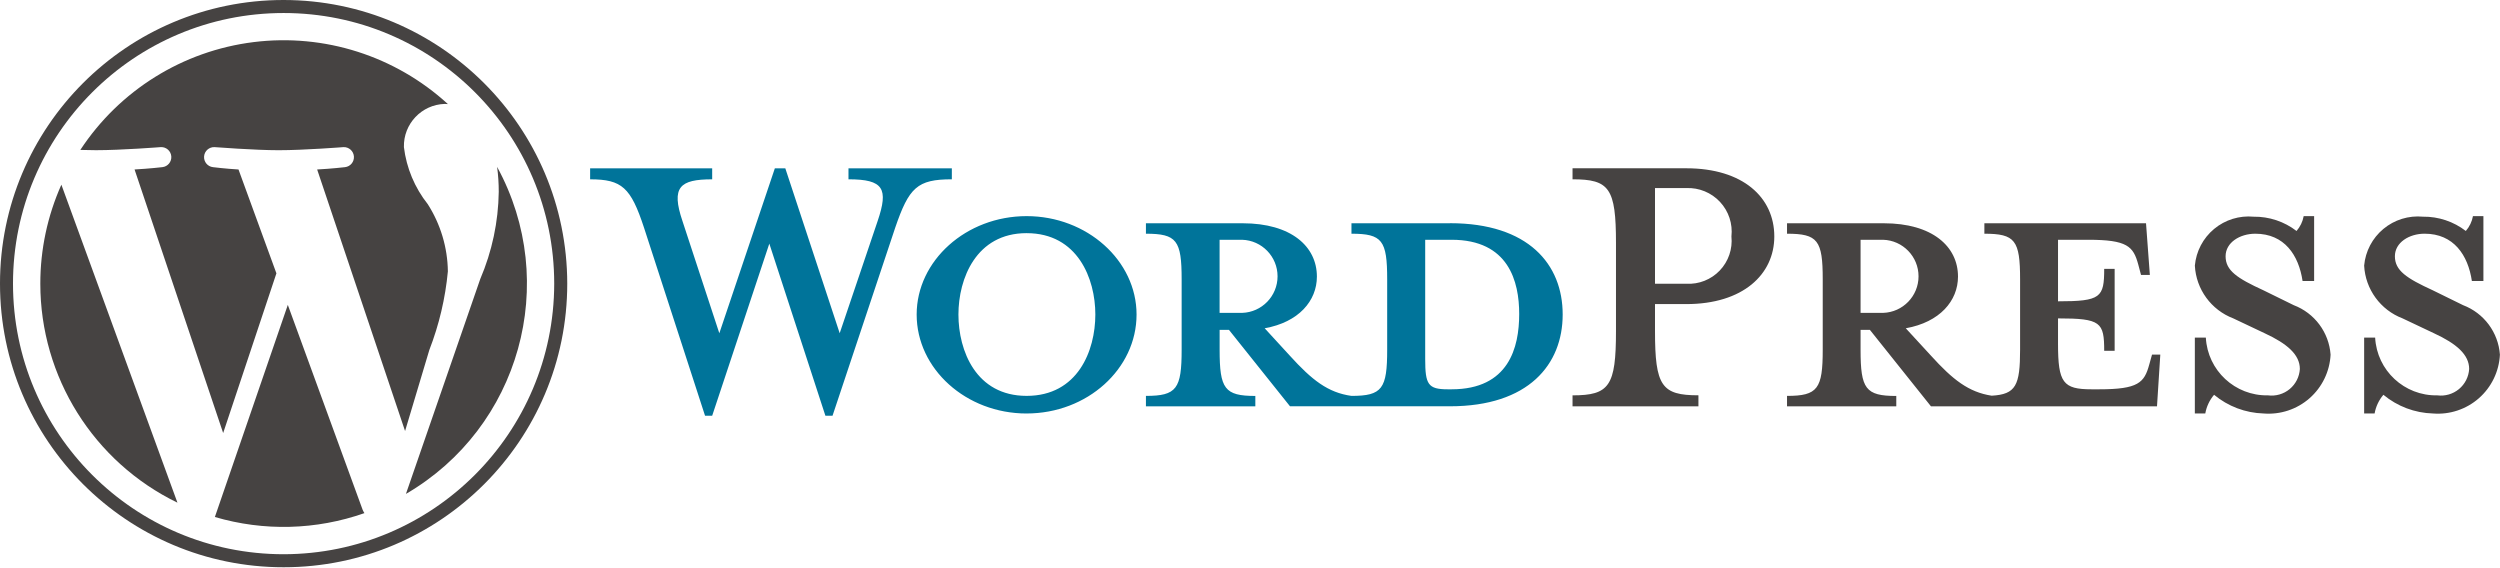
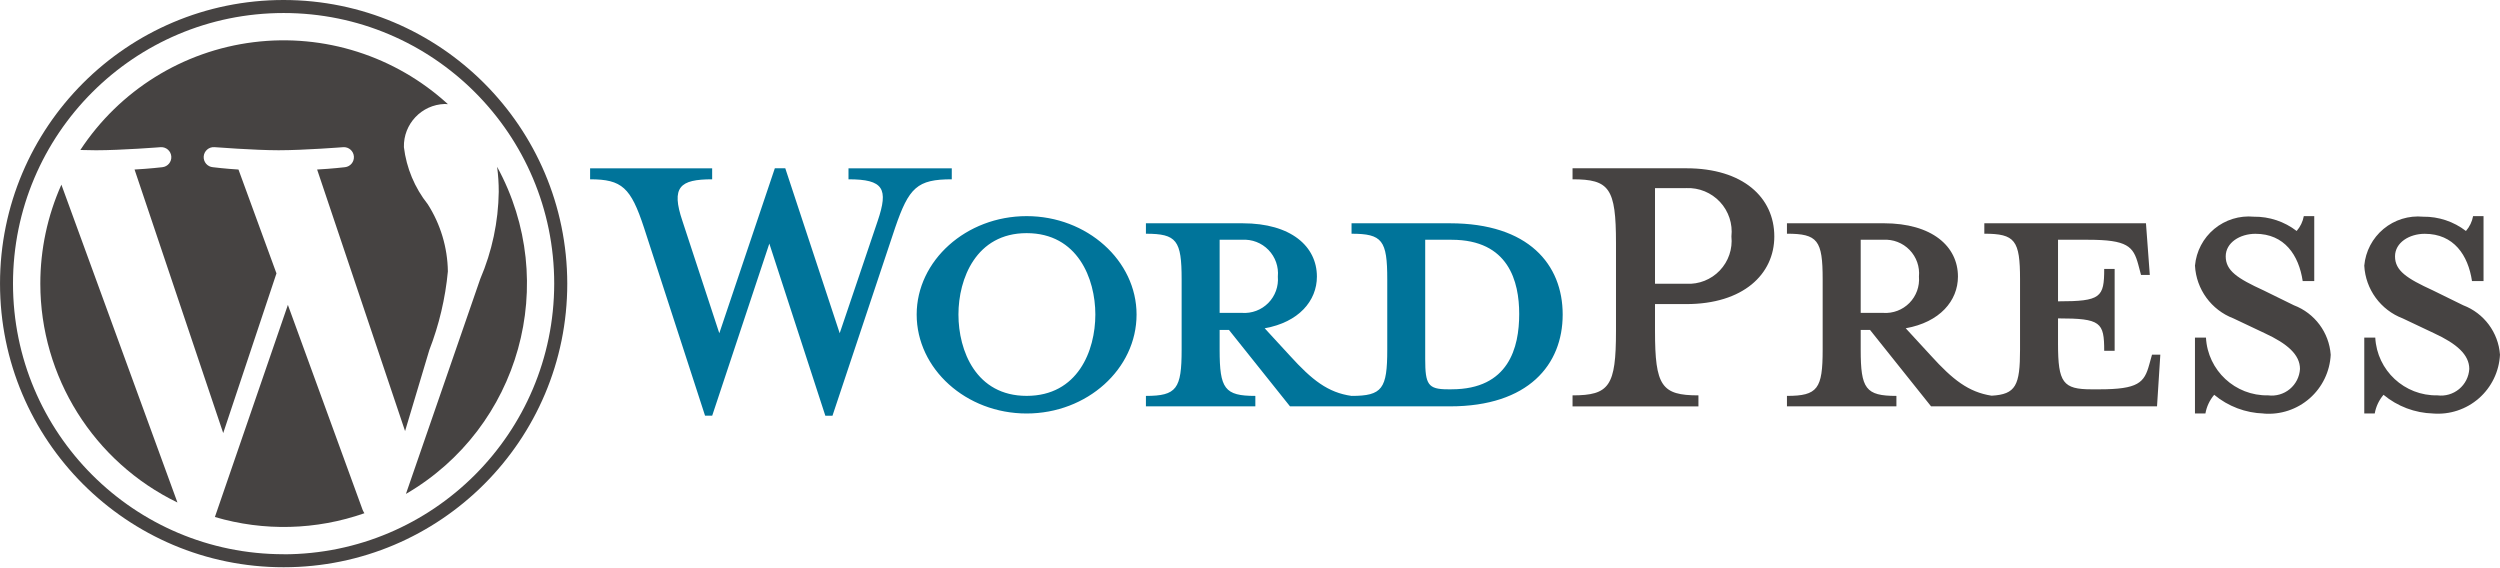
- <svg xmlns="http://www.w3.org/2000/svg" width="140" height="31.765" viewBox="0 0 140 31.765">
-   <g id="wordpress" transform="translate(0 -1)">
-     <path id="svg_1" d="M175.615,40.43H170.1v.585c1.724,0,2,.369,2,2.555v3.941c0,2.186-.277,2.586-2,2.586-1.324-.185-2.217-.893-3.448-2.248L165.24,46.31c1.909-.339,2.924-1.539,2.924-2.894,0-1.693-1.447-2.986-4.156-2.986H158.59v.585c1.724,0,2,.369,2,2.555v3.941c0,2.186-.277,2.586-2,2.586v.585h6.127V50.1c-1.724,0-2-.4-2-2.586V46.4h.523l3.418,4.279h8.959c4.4,0,6.311-2.34,6.311-5.142s-1.909-5.111-6.312-5.111Zm-12.9,5.018V41.354h1.262a2.048,2.048,0,0,1,0,4.094Zm12.992,4.28h-.216c-1.108,0-1.262-.277-1.262-1.693V41.354h1.478c3.2,0,3.786,2.34,3.786,4.156C179.494,47.388,178.909,49.728,175.708,49.728Zm-34.266-3.14,2.124-6.281c.616-1.816.339-2.339-1.632-2.339v-.616h5.788v.616c-1.94,0-2.4.461-3.171,2.709l-3.51,10.53h-.4l-3.14-9.637-3.2,9.637h-.4l-3.417-10.529c-.739-2.248-1.231-2.709-3.018-2.709v-.616H134.3v.616c-1.817,0-2.309.431-1.663,2.339l2.063,6.281,3.11-9.237h.585Zm10.467,4.495c-3.386,0-6.157-2.494-6.157-5.542,0-3.017,2.771-5.511,6.157-5.511s6.157,2.494,6.157,5.511C158.066,48.589,155.3,51.082,151.909,51.082Zm0-10.1c-2.832,0-3.818,2.555-3.818,4.556,0,2.032.985,4.557,3.818,4.557,2.863,0,3.849-2.524,3.849-4.557C155.758,43.539,154.772,40.984,151.909,40.984Z" transform="translate(-94.418 -26.927)" fill="#00749a" />
-     <path id="svg_2" d="M346.72,50.066v.616h-7.05v-.616c2.063,0,2.433-.523,2.433-3.6V41.538c0-3.079-.37-3.571-2.433-3.571V37.35h6.373c3.171,0,4.926,1.632,4.926,3.818,0,2.124-1.755,3.787-4.926,3.787h-1.755v1.508c0,3.079.369,3.6,2.432,3.6Zm-.677-11.607h-1.755v5.357h1.755a2.406,2.406,0,0,0,2.525-2.648A2.44,2.44,0,0,0,346.043,38.458Zm26.077,9.329-.154.554c-.277,1.016-.616,1.385-2.8,1.385h-.431c-1.6,0-1.878-.369-1.878-2.555V45.756c2.4,0,2.586.215,2.586,1.816h.585V42.984h-.585c0,1.6-.185,1.816-2.586,1.816V41.353h1.693c2.186,0,2.525.369,2.8,1.385l.155.585H372l-.215-2.894h-9.052v.585c1.724,0,2,.369,2,2.555V47.51c0,2-.235,2.5-1.594,2.575-1.292-.2-2.179-.9-3.392-2.237l-1.416-1.539c1.909-.339,2.925-1.539,2.925-2.894,0-1.693-1.447-2.986-4.156-2.986h-5.419v.585c1.724,0,2,.369,2,2.555V47.51c0,2.186-.277,2.586-2,2.586v.585H357.8V50.1c-1.724,0-2-.4-2-2.586V46.4h.523l3.418,4.279H372.4l.185-2.894h-.463ZM355.8,45.447V41.353h1.262a2.048,2.048,0,0,1,0,4.094Zm22.567,5.634a4.552,4.552,0,0,1-2.771-1.047,2.21,2.21,0,0,0-.492,1.047h-.585V46.833h.616a3.416,3.416,0,0,0,3.479,3.233,1.585,1.585,0,0,0,1.786-1.478c0-.8-.708-1.416-1.97-2l-1.755-.831a3.35,3.35,0,0,1-2.155-2.956,3.023,3.023,0,0,1,3.294-2.74,3.856,3.856,0,0,1,2.4.8,1.739,1.739,0,0,0,.4-.832h.585v3.633h-.647c-.216-1.447-1.016-2.648-2.648-2.648-.862,0-1.663.492-1.663,1.263,0,.8.646,1.231,2.124,1.908l1.693.831a3.212,3.212,0,0,1,2.063,2.771A3.477,3.477,0,0,1,378.369,51.081Zm9.482,0a4.55,4.55,0,0,1-2.771-1.047,2.209,2.209,0,0,0-.492,1.047H384V46.833h.616a3.416,3.416,0,0,0,3.479,3.233,1.585,1.585,0,0,0,1.786-1.478c0-.8-.708-1.416-1.971-2l-1.755-.831A3.351,3.351,0,0,1,384,42.8a3.023,3.023,0,0,1,3.294-2.74,3.856,3.856,0,0,1,2.4.8,1.737,1.737,0,0,0,.4-.832h.585v3.633h-.646c-.216-1.447-1.016-2.648-2.648-2.648-.862,0-1.663.492-1.663,1.263,0,.8.647,1.231,2.125,1.908l1.693.831a3.212,3.212,0,0,1,2.063,2.771A3.477,3.477,0,0,1,387.852,51.081Z" transform="translate(-251.608 -26.926)" fill="#464342" />
-     <g id="svg_3" transform="translate(0 1)">
-       <path id="svg_4" d="M8.708,23.333A13.628,13.628,0,0,0,16.387,35.6l-6.5-17.808A13.574,13.574,0,0,0,8.708,23.333Zm22.823-.688a7.174,7.174,0,0,0-1.124-3.758,6.378,6.378,0,0,1-1.338-3.2,2.359,2.359,0,0,1,2.288-2.418c.06,0,.118.008.177.011a13.622,13.622,0,0,0-20.585,2.565c.319.01.621.016.877.016,1.425,0,3.631-.173,3.631-.173a.563.563,0,0,1,.087,1.122s-.738.087-1.559.13L18.947,31.7l2.982-8.943-2.123-5.816c-.734-.043-1.429-.13-1.429-.13a.563.563,0,0,1,.086-1.122s2.25.173,3.589.173c1.425,0,3.631-.173,3.631-.173a.563.563,0,0,1,.087,1.122s-.74.087-1.56.13l4.924,14.647,1.359-4.541a16.452,16.452,0,0,0,1.038-4.4Z" transform="translate(-6.45 -7.45)" fill="#464342" />
-       <path id="svg_5" d="M50.5,44.775,46.415,56.653a13.629,13.629,0,0,0,8.374-.217,1.2,1.2,0,0,1-.1-.188ZM62.22,37.046a10.415,10.415,0,0,1,.092,1.4,12.853,12.853,0,0,1-1.036,4.88L57.114,55.36A13.627,13.627,0,0,0,62.22,37.046Z" transform="translate(-34.382 -27.701)" fill="#464342" />
-       <path id="svg_6" d="M15.883,1A15.883,15.883,0,1,0,31.766,16.882,15.9,15.9,0,0,0,15.883,1Zm0,31.037A15.154,15.154,0,1,1,31.036,16.882,15.172,15.172,0,0,1,15.883,32.037Z" transform="translate(0 -1)" fill="#464342" />
+ <svg xmlns="http://www.w3.org/2000/svg" width="140.001" height="31.766" viewBox="0 0 140.001 31.766">
+   <g id="wordpress" transform="translate(0 -0.259)">
+     <path id="svg_1" d="M81.2,12.763H75.687v.585c1.724,0,2,.369,2,2.555v3.941c0,2.186-.277,2.586-2,2.586-1.324-.185-2.217-.893-3.448-2.248l-1.416-1.539c1.909-.339,2.924-1.539,2.924-2.894,0-1.693-1.447-2.986-4.156-2.986H64.172v.585c1.724,0,2,.369,2,2.555v3.941c0,2.186-.277,2.586-2,2.586v.585H70.3V22.43c-1.724,0-2-.4-2-2.586V18.736h.523l3.418,4.279H81.2c4.4,0,6.311-2.34,6.311-5.142S85.6,12.763,81.2,12.763ZM68.3,17.781V13.686H69.56a1.888,1.888,0,0,1,2,2.063,1.879,1.879,0,0,1-2,2.032ZM81.29,22.06h-.216c-1.108,0-1.262-.277-1.262-1.693V13.686H81.29c3.2,0,3.786,2.34,3.786,4.156C85.077,19.72,84.492,22.06,81.29,22.06ZM47.024,18.92l2.124-6.281c.616-1.816.339-2.339-1.632-2.339V9.684H53.3V10.3c-1.94,0-2.4.461-3.171,2.709l-3.51,10.53h-.4L43.083,13.9l-3.2,9.637h-.4L36.064,13.009c-.739-2.248-1.231-2.709-3.018-2.709V9.684h6.835V10.3c-1.817,0-2.309.431-1.663,2.339l2.063,6.281,3.11-9.237h.585l3.048,9.236Zm10.467,4.495c-3.386,0-6.157-2.494-6.157-5.542,0-3.017,2.771-5.511,6.157-5.511s6.157,2.494,6.157,5.511C63.649,20.921,60.878,23.415,57.491,23.415Zm0-10.1c-2.832,0-3.818,2.555-3.818,4.556,0,2.032.985,4.557,3.818,4.557,2.864,0,3.849-2.524,3.849-4.557,0-2-.985-4.556-3.849-4.556Z" fill="#00749a" />
+     <path id="svg_2" d="M95.113,22.4v.616h-7.05V22.4c2.063,0,2.433-.523,2.433-3.6V13.871c0-3.079-.37-3.571-2.433-3.571V9.683h6.373c3.171,0,4.926,1.632,4.926,3.818,0,2.124-1.755,3.787-4.926,3.787H92.681V18.8c0,3.079.369,3.6,2.432,3.6Zm-.677-11.607H92.681v5.357h1.755A2.406,2.406,0,0,0,96.96,13.5,2.44,2.44,0,0,0,94.436,10.792Zm26.077,9.329-.154.554c-.277,1.016-.616,1.385-2.8,1.385h-.431c-1.6,0-1.878-.369-1.878-2.555V18.089c2.4,0,2.586.215,2.586,1.816h.585V15.318h-.585c0,1.6-.185,1.816-2.586,1.816V13.686h1.693c2.186,0,2.525.369,2.8,1.385l.155.585h.492l-.215-2.894h-9.052v.585c1.724,0,2,.369,2,2.555v3.941c0,2-.235,2.5-1.594,2.575-1.292-.2-2.179-.9-3.392-2.237l-1.416-1.539c1.909-.339,2.925-1.539,2.925-2.894,0-1.693-1.447-2.986-4.156-2.986H100.07v.585c1.724,0,2,.369,2,2.555v3.941c0,2.186-.277,2.586-2,2.586v.585H106.2V22.43c-1.724,0-2-.4-2-2.586V18.736h.523l3.418,4.279h12.653l.185-2.894h-.463ZM104.2,17.781V13.686h1.262a1.888,1.888,0,0,1,2,2.063,1.879,1.879,0,0,1-2,2.032Zm22.567,5.634a4.552,4.552,0,0,1-2.771-1.047,2.21,2.21,0,0,0-.492,1.047h-.585V19.166h.616a3.416,3.416,0,0,0,3.479,3.233,1.585,1.585,0,0,0,1.786-1.478c0-.8-.708-1.416-1.97-2l-1.755-.831a3.35,3.35,0,0,1-2.155-2.956,3.023,3.023,0,0,1,3.294-2.74,3.856,3.856,0,0,1,2.4.8,1.739,1.739,0,0,0,.4-.832h.585V16h-.647c-.216-1.447-1.016-2.648-2.648-2.648-.862,0-1.663.492-1.663,1.263,0,.8.646,1.231,2.124,1.908l1.693.831a3.212,3.212,0,0,1,2.063,2.771,3.477,3.477,0,0,1-3.756,3.294Zm9.482,0a4.55,4.55,0,0,1-2.771-1.047,2.21,2.21,0,0,0-.492,1.047H132.4V19.166h.616a3.416,3.416,0,0,0,3.479,3.233,1.585,1.585,0,0,0,1.786-1.478c0-.8-.708-1.416-1.971-2l-1.755-.831a3.351,3.351,0,0,1-2.155-2.956,3.023,3.023,0,0,1,3.294-2.74,3.856,3.856,0,0,1,2.4.8,1.737,1.737,0,0,0,.4-.832h.585V16h-.646c-.216-1.447-1.016-2.648-2.648-2.648-.862,0-1.663.492-1.663,1.263,0,.8.647,1.231,2.125,1.908l1.693.831A3.212,3.212,0,0,1,140,20.121,3.477,3.477,0,0,1,136.245,23.415Z" fill="#464342" />
+     <g id="svg_3">
+       <path id="svg_4" d="M2.258,16.142A13.628,13.628,0,0,0,9.937,28.4L3.438,10.6A13.574,13.574,0,0,0,2.258,16.142Zm22.823-.688A7.174,7.174,0,0,0,23.957,11.7a6.378,6.378,0,0,1-1.338-3.2,2.359,2.359,0,0,1,2.288-2.418c.06,0,.118.008.177.011A13.622,13.622,0,0,0,4.5,8.658c.319.01.621.016.877.016C6.8,8.674,9.007,8.5,9.007,8.5a.563.563,0,0,1,.087,1.122s-.738.087-1.559.13L12.5,24.512l2.982-8.943L13.355,9.753c-.734-.043-1.429-.13-1.429-.13A.563.563,0,0,1,12.012,8.5s2.25.173,3.589.173c1.425,0,3.631-.173,3.631-.173a.563.563,0,0,1,.087,1.122s-.74.087-1.56.13L22.684,24.4l1.359-4.541a16.452,16.452,0,0,0,1.038-4.4Z" fill="#464342" />
+       <path id="svg_5" d="M16.122,17.333,12.034,29.212A13.629,13.629,0,0,0,20.407,29a1.2,1.2,0,0,1-.1-.188L16.122,17.333ZM27.838,9.6a10.414,10.414,0,0,1,.092,1.4,12.853,12.853,0,0,1-1.036,4.88L22.732,27.919A13.627,13.627,0,0,0,27.838,9.6Z" fill="#464342" />
+       <path id="svg_6" d="M15.883.259A15.883,15.883,0,1,0,31.767,16.142,15.9,15.9,0,0,0,15.883.259Zm0,31.037A15.154,15.154,0,1,1,31.036,16.142,15.172,15.172,0,0,1,15.883,31.3Z" fill="#464342" />
    </g>
  </g>
</svg>
